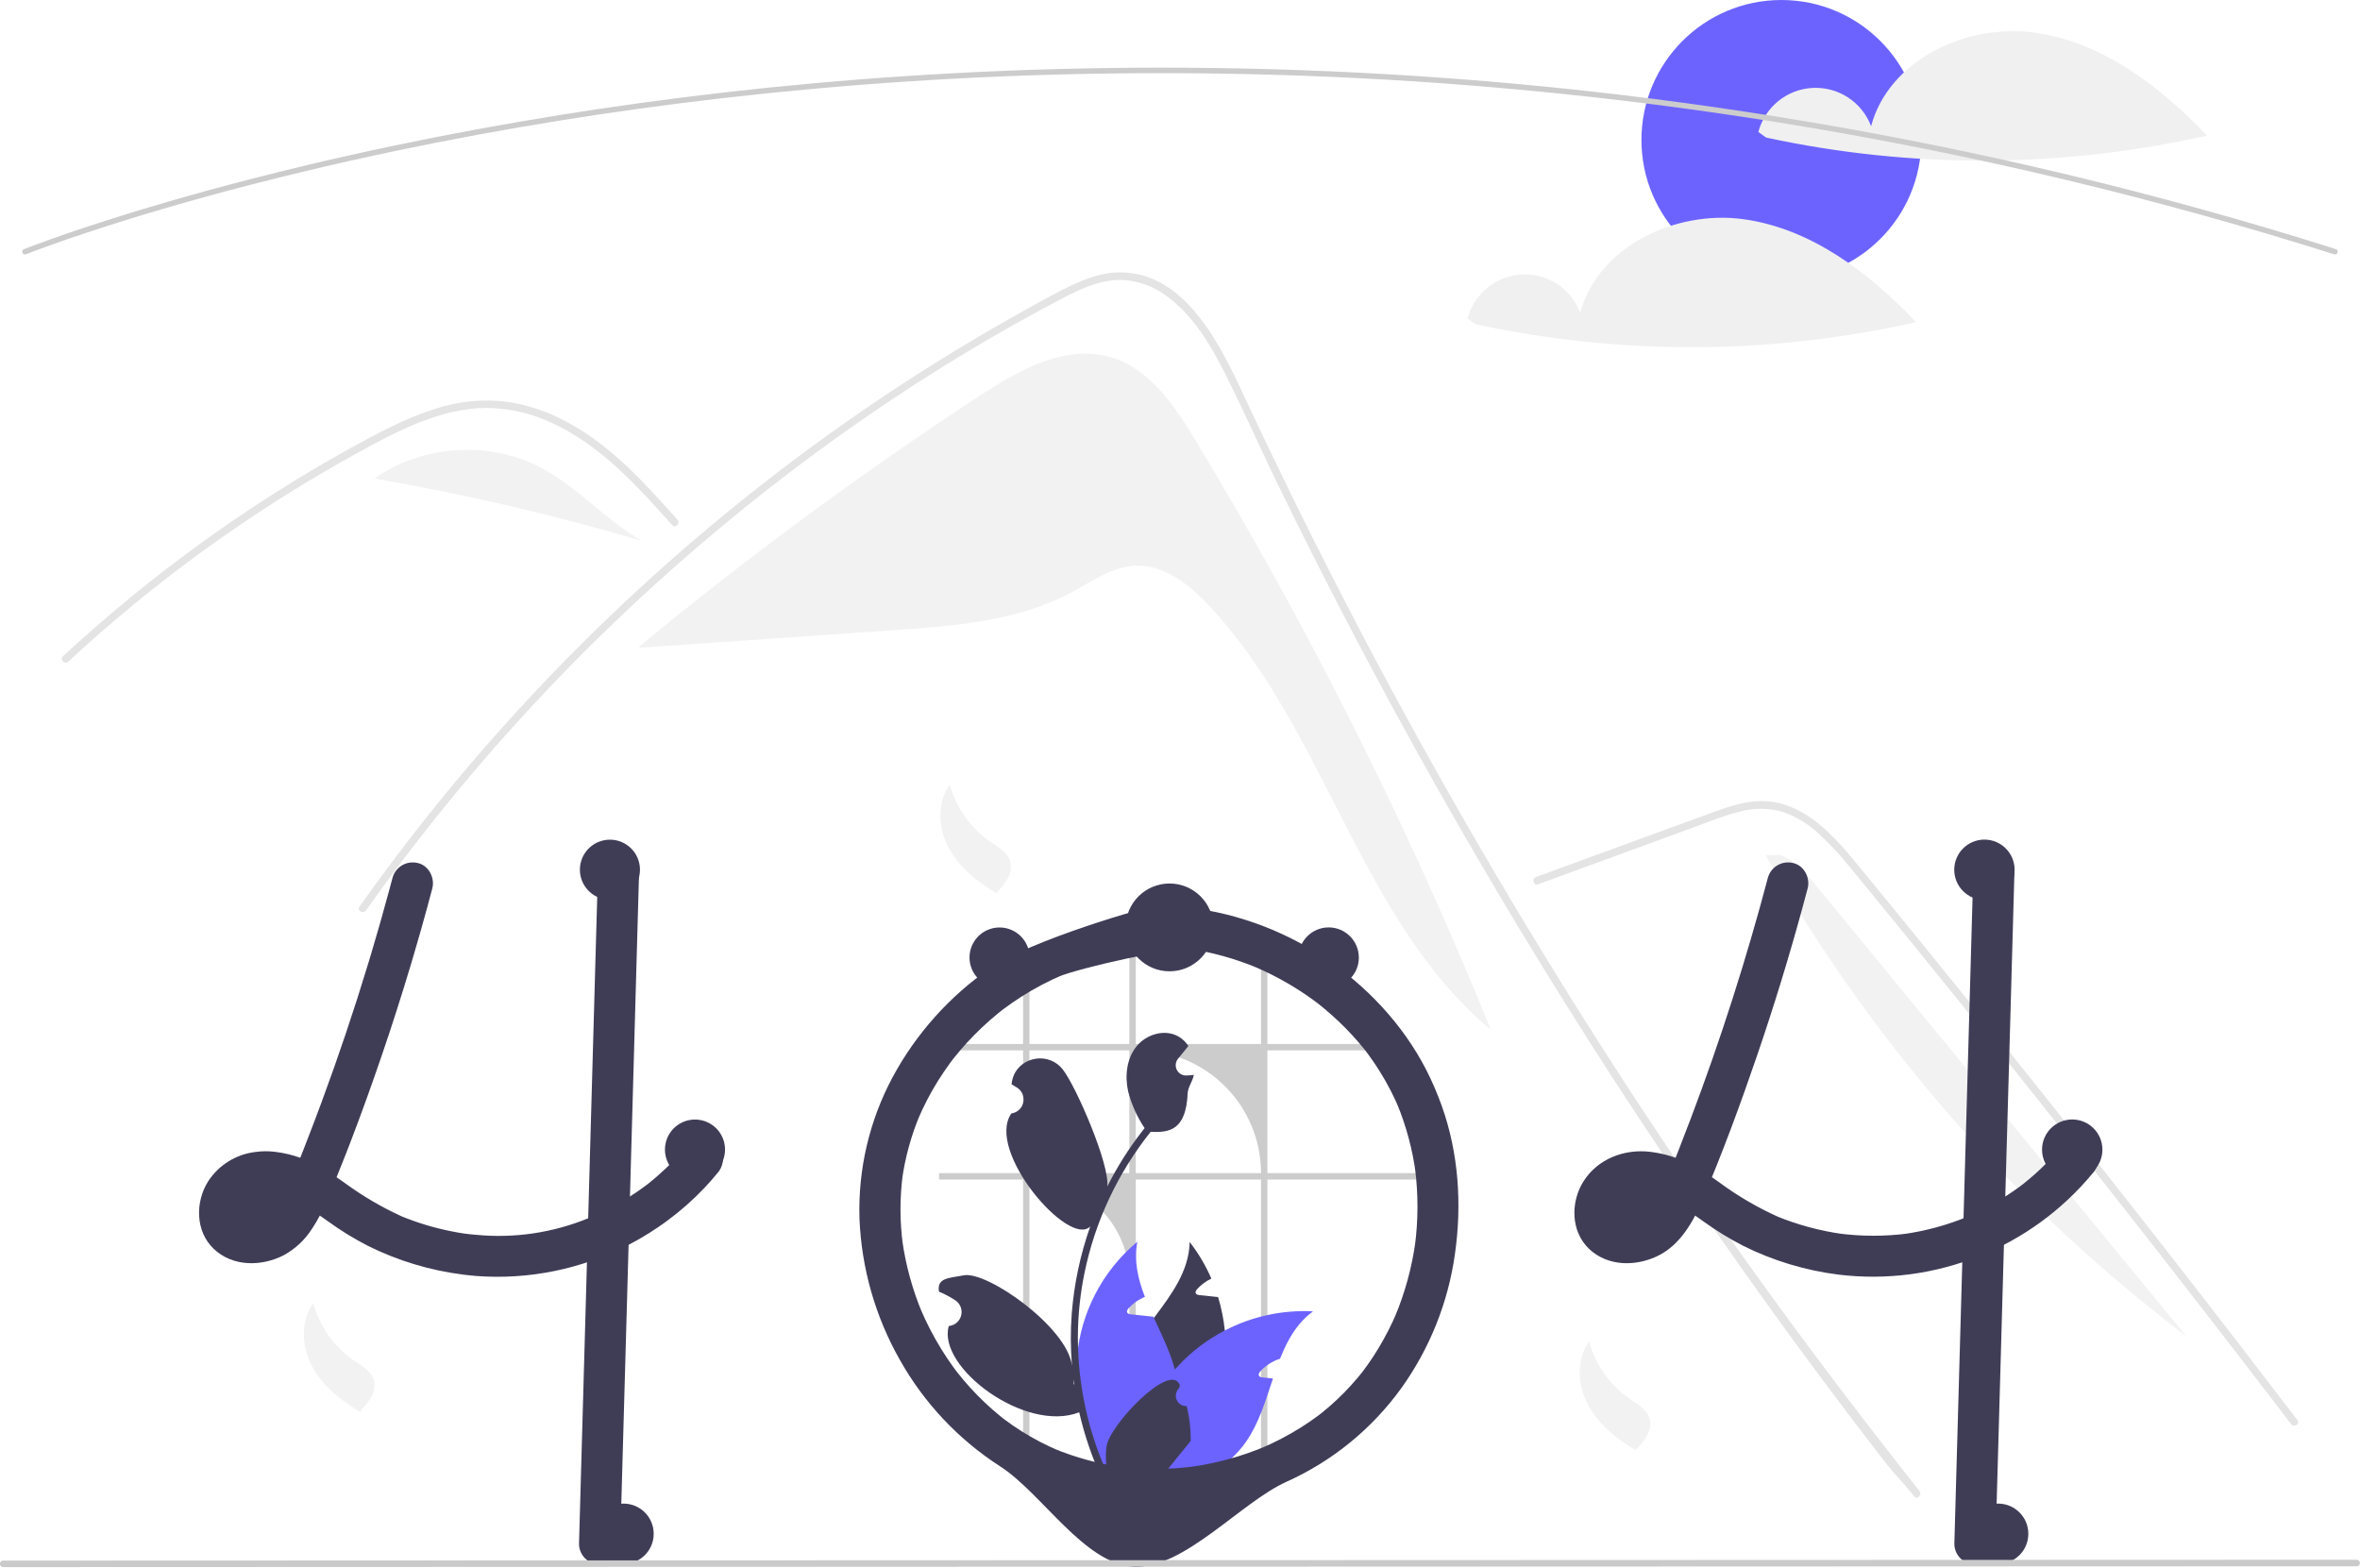
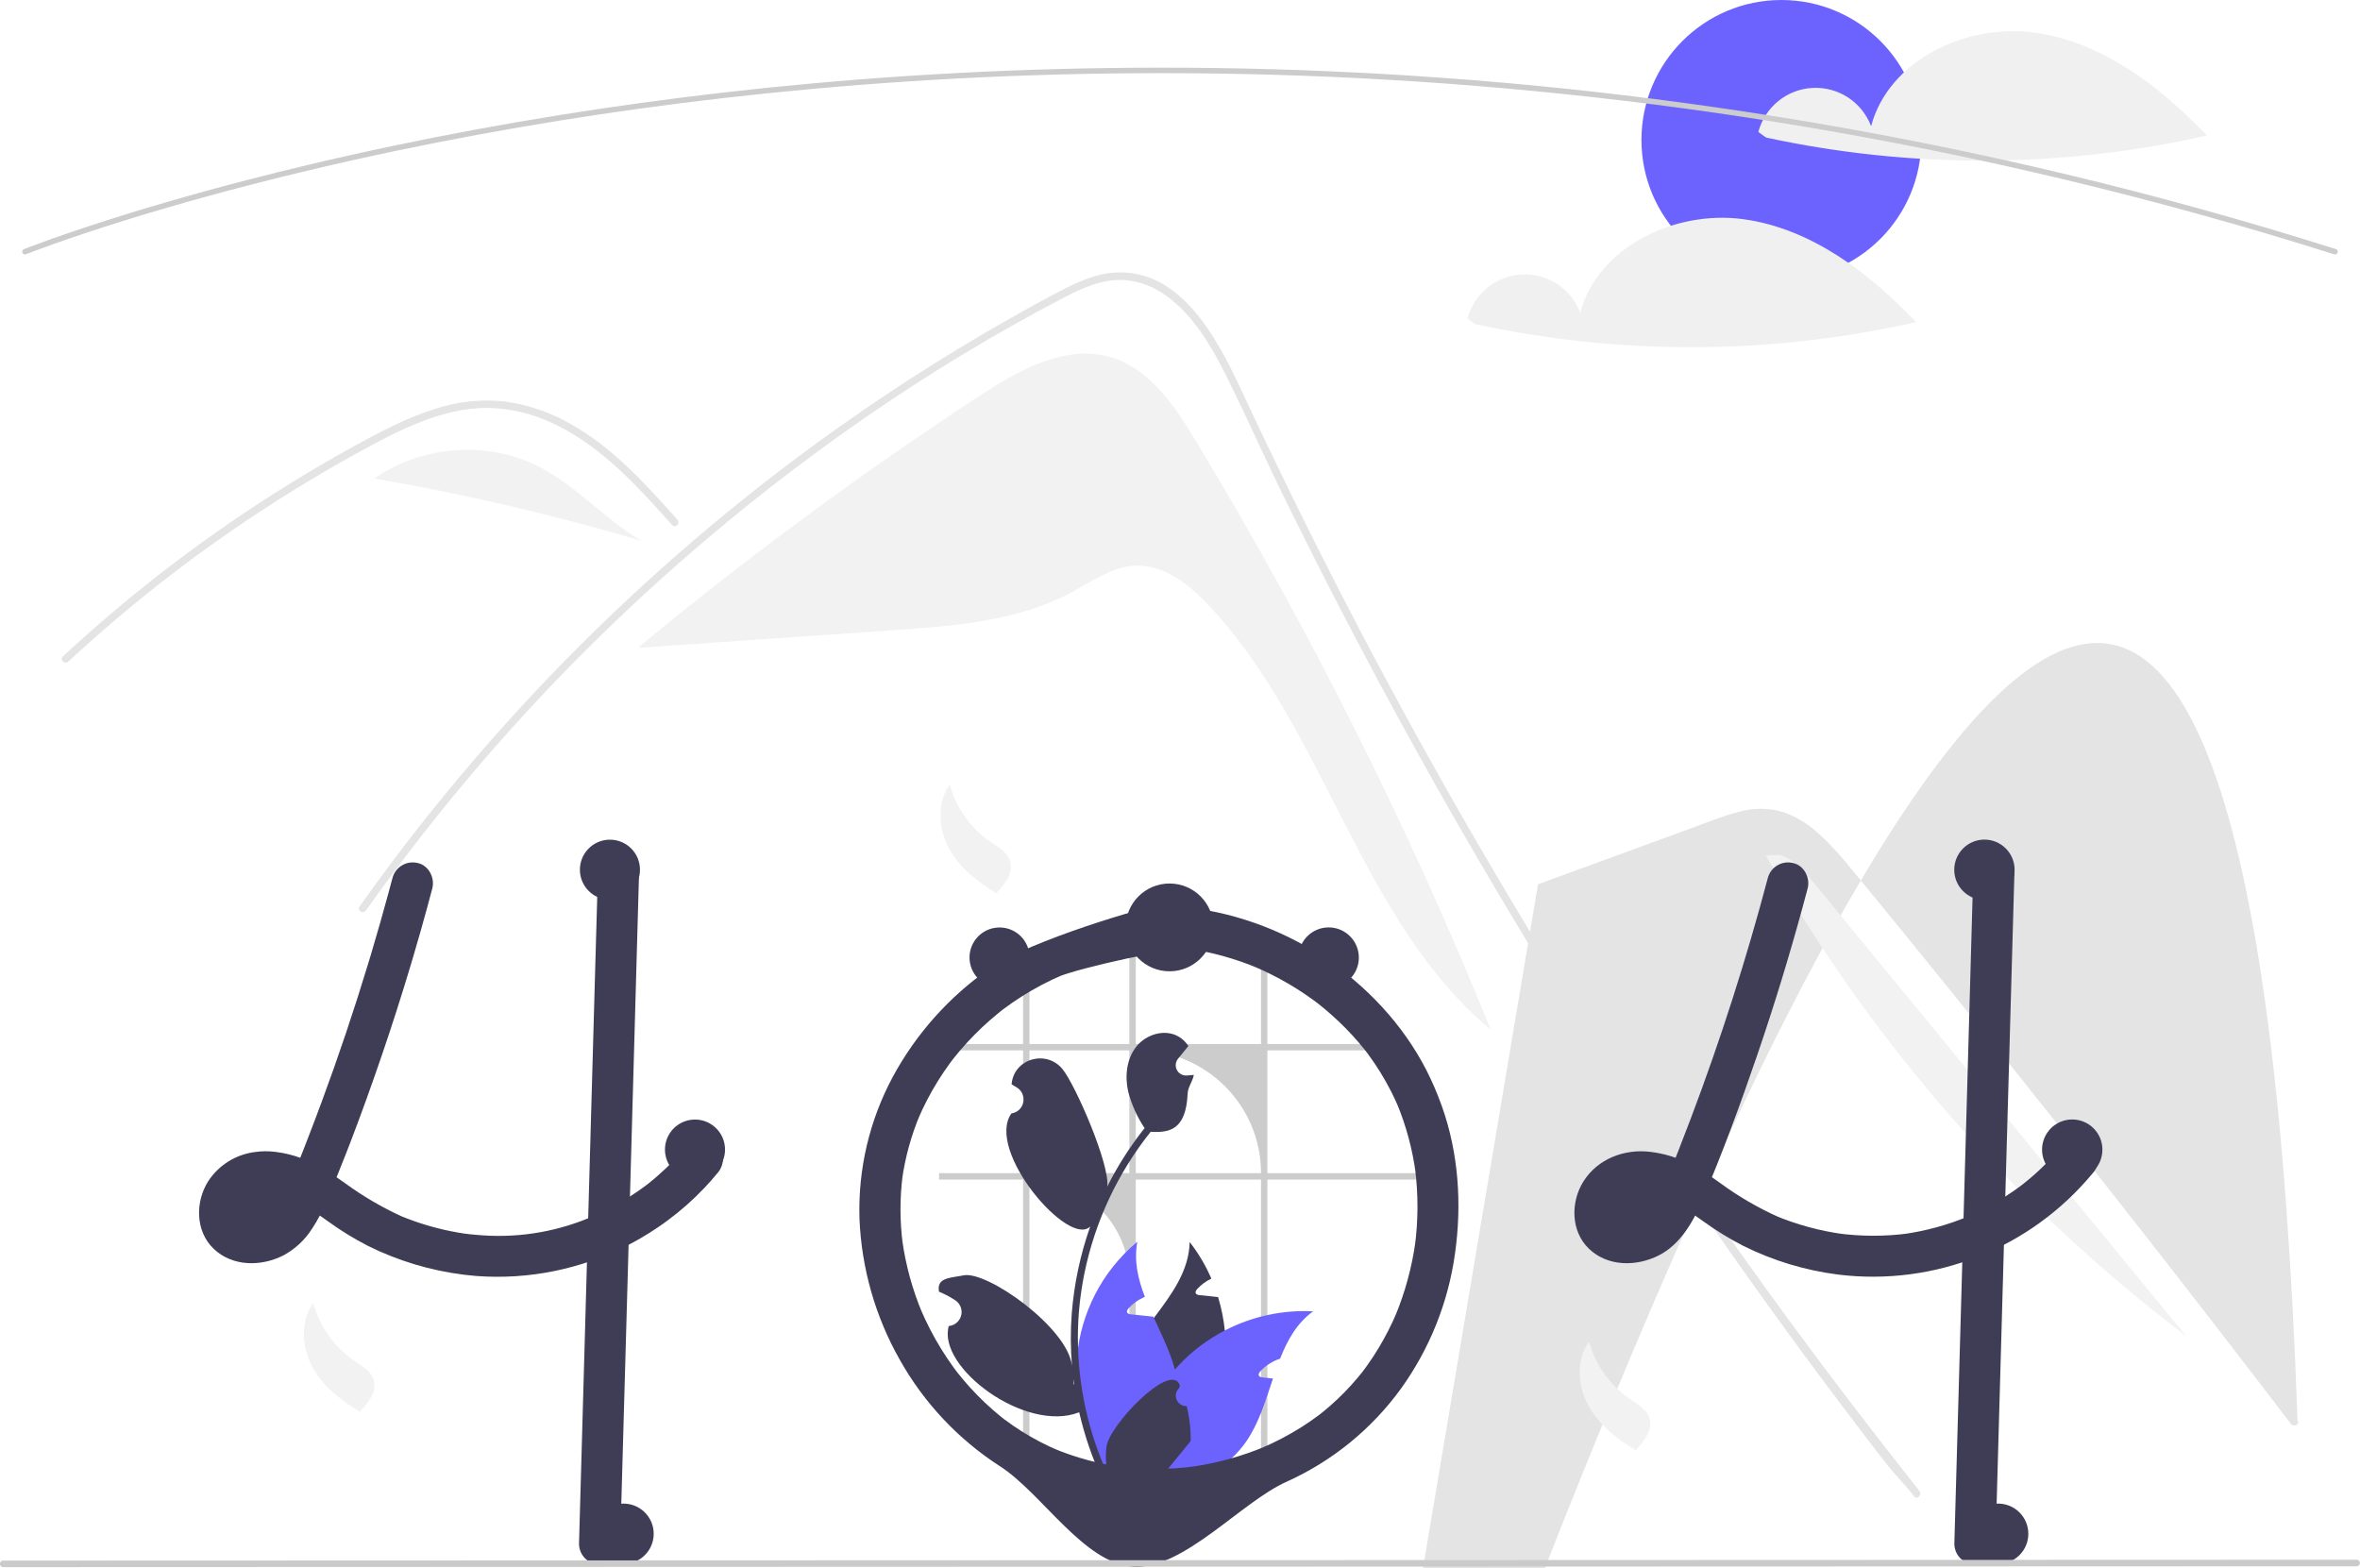
<svg xmlns="http://www.w3.org/2000/svg" data-name="Layer 1" width="860.131" height="571.148" viewBox="0 0 860.131 571.148">
  <path d="M605.67,324.953c-7.669-12.684-16.757-26.228-30.99-30.37-16.482-4.796-33.413,4.732-47.775,14.135a1392.157,1392.157,0,0,0-123.893,91.283l.043.492q46.226-3.188,92.451-6.376c22.265-1.535,45.296-3.283,64.972-13.816,7.467-3.997,14.745-9.336,23.206-9.708,10.512-.462,19.677,6.879,26.88,14.549,42.607,45.371,54.937,114.754,102.738,154.616A1516.995,1516.995,0,0,0,605.67,324.953Z" transform="translate(-169.9343 -164.426)" fill="#f2f2f2" />
  <path d="M867.571,709.781c-4.712-5.95-6.637-7.343-11.285-13.348q-56.764-73.416-106.708-151.792-33.924-53.23-64.483-108.504-14.549-26.278-28.3-52.969-10.67-20.695-20.865-41.638c-1.944-3.988-3.832-7.994-5.711-12.009-4.428-9.442-8.773-18.93-13.439-28.244-5.317-10.616-11.789-21.745-21.553-28.877a29.405,29.405,0,0,0-15.319-5.895c-7.948-.513-15.282,2.769-22.176,6.353-50.439,26.301-97.659,59.276-140.37,96.798A730.778,730.778,0,0,0,303.322,496.247c-1.008,1.439-3.392.064-2.374-1.384q6.009-8.498,12.257-16.813A734.817,734.817,0,0,1,500.805,303.064q18.248-11.826,37.183-22.542c6.362-3.603,12.752-7.16,19.251-10.497,6.371-3.273,13.137-6.215,20.416-6.325,24.77-.385,37.595,27.667,46.405,46.542q4.153,8.911,8.406,17.766,16.075,33.621,33.387,66.628,10.685,20.379,21.837,40.52,34.707,62.718,73.779,122.897c34.506,53.143,68.737,100.089,108.046,149.785C870.596,709.213,868.662,711.175,867.571,709.781Z" transform="translate(-169.9343 -164.426)" fill="#e4e4e4" />
  <path d="M414.916,355.804c-1.439-1.604-2.869-3.209-4.318-4.813-11.422-12.633-23.679-25.118-39.364-32.361a57.11,57.11,0,0,0-23.927-5.546c-8.562.028-16.932,2.273-24.843,5.418-3.74,1.494-7.398,3.19-11.001,4.996-4.116,2.072-8.159,4.281-12.183,6.509q-11.331,6.27-22.368,13.091-21.961,13.572-42.546,29.216-10.671,8.113-20.902,16.758-9.516,8.031-18.646,16.492c-1.302,1.201-3.245-.743-1.944-1.943,1.604-1.494,3.227-2.979,4.85-4.446q6.875-6.215,13.971-12.193,12.939-10.918,26.549-20.993,21.163-15.676,43.783-29.225,11.304-6.765,22.918-12.963c2.338-1.247,4.703-2.466,7.096-3.621a113.116,113.116,0,0,1,16.868-6.866,60.006,60.006,0,0,1,25.476-2.503,66.327,66.327,0,0,1,23.505,8.131c15.401,8.608,27.346,21.919,38.97,34.909C418.033,355.171,416.099,357.124,414.916,355.804Z" transform="translate(-169.9343 -164.426)" fill="#e4e4e4" />
-   <path d="M730.477,486.711l36.905-13.498,18.323-6.702c5.968-2.183,11.921-4.667,18.09-6.23a28.539,28.539,0,0,1,16.374.209,37.738,37.738,0,0,1,12.771,7.917,103.64,103.64,0,0,1,10.475,11.186c3.989,4.794,7.92,9.639,11.868,14.467q24.441,29.891,48.563,60.041,24.121,30.15,47.92,60.556,23.857,30.48,47.385,61.216,2.882,3.765,5.76,7.534c1.06,1.388,3.449.02,2.375-1.388Q983.582,650.974,959.549,620.184q-24.092-30.864-48.516-61.466-24.424-30.601-49.179-60.937-6.167-7.558-12.354-15.099c-3.48-4.241-6.92-8.527-10.736-12.474-7.005-7.245-15.758-13.648-26.234-13.822-6.16-.102-12.121,1.852-17.844,3.923-6.17,2.232-12.325,4.506-18.486,6.759l-37.163,13.592-9.291,3.398c-1.649.603-.937,3.262.731,2.652Z" transform="translate(-169.9343 -164.426)" fill="#e4e4e4" />
+   <path d="M730.477,486.711l36.905-13.498,18.323-6.702c5.968-2.183,11.921-4.667,18.09-6.23a28.539,28.539,0,0,1,16.374.209,37.738,37.738,0,0,1,12.771,7.917,103.64,103.64,0,0,1,10.475,11.186c3.989,4.794,7.92,9.639,11.868,14.467q24.441,29.891,48.563,60.041,24.121,30.15,47.92,60.556,23.857,30.48,47.385,61.216,2.882,3.765,5.76,7.534c1.06,1.388,3.449.02,2.375-1.388Q983.58.2,650.974,959.549,620.184q-24.092-30.864-48.516-61.466-24.424-30.601-49.179-60.937-6.167-7.558-12.354-15.099c-3.48-4.241-6.92-8.527-10.736-12.474-7.005-7.245-15.758-13.648-26.234-13.822-6.16-.102-12.121,1.852-17.844,3.923-6.17,2.232-12.325,4.506-18.486,6.759l-37.163,13.592-9.291,3.398c-1.649.603-.937,3.262.731,2.652Z" transform="translate(-169.9343 -164.426)" fill="#e4e4e4" />
  <path d="M366.377,334.526c-18.754-9.639-42.771-7.751-60.005,4.291a855.847,855.847,0,0,1,97.371,22.726C390.46,353.759,380.07,341.563,366.377,334.526Z" transform="translate(-169.9343 -164.426)" fill="#f2f2f2" />
  <path d="M306.188,338.784l-3.61,2.935c1.221-1.027,2.491-1.99,3.795-2.901C306.311,338.807,306.249,338.795,306.188,338.784Z" transform="translate(-169.9343 -164.426)" fill="#f2f2f2" />
  <path d="M831.549,486.846c-3.633-4.422-7.56-9.052-12.994-10.848l-5.073.2A575.436,575.436,0,0,0,966.749,651.418Q899.149,569.132,831.549,486.846Z" transform="translate(-169.9343 -164.426)" fill="#f2f2f2" />
  <path d="M516.084,450.367A37.481,37.481,0,0,0,531.015,471.325c2.82,1.92,6.157,3.762,7.122,7.035a8.379,8.379,0,0,1-.874,6.15,24.884,24.884,0,0,1-3.861,5.041l-.137.512c-6.998-4.147-13.656-9.393-17.522-16.551s-4.406-16.539.341-23.145" transform="translate(-169.9343 -164.426)" fill="#f2f2f2" />
  <path d="M749.084,653.367A37.481,37.481,0,0,0,764.015,674.325c2.82,1.92,6.157,3.762,7.122,7.035a8.379,8.379,0,0,1-.874,6.15,24.884,24.884,0,0,1-3.861,5.041l-.137.512c-6.998-4.147-13.656-9.393-17.522-16.551s-4.406-16.539.341-23.145" transform="translate(-169.9343 -164.426)" fill="#f2f2f2" />
  <path d="M284.084,639.367A37.481,37.481,0,0,0,299.015,660.325c2.82,1.92,6.157,3.762,7.122,7.035a8.379,8.379,0,0,1-.874,6.15,24.884,24.884,0,0,1-3.861,5.041l-.137.512c-6.998-4.147-13.656-9.393-17.522-16.551s-4.406-16.539.341-23.145" transform="translate(-169.9343 -164.426)" fill="#f2f2f2" />
  <circle cx="649.249" cy="51" r="51" fill="#6c63ff" />
  <path d="M911.219,176.296c-24.717-3.341-52.935,10.019-59.341,34.124a21.597,21.597,0,0,0-41.094,2.109l2.83,2.027a372.275,372.275,0,0,0,160.659-.726C957.079,195.76,935.935,179.637,911.219,176.296Z" transform="translate(-169.9343 -164.426)" fill="#f0f0f0" />
  <path d="M805.219,244.296c-24.717-3.341-52.935,10.019-59.341,34.124a21.597,21.597,0,0,0-41.094,2.109l2.83,2.027a372.275,372.275,0,0,0,160.659-.726C851.079,263.76,829.935,247.637,805.219,244.296Z" transform="translate(-169.9343 -164.426)" fill="#f0f0f0" />
  <path d="M1020.946,257.154a.982.982,0,0,1-.302-.047C756.237,173.489,523.199,184.424,374.264,208.321c-20.269,3.251-40.591,7.006-60.404,11.161-5.058,1.06-10.306,2.195-15.597,3.378-6.319,1.407-12.554,2.856-18.532,4.306q-3.873.917-7.595,1.849c-3.758.928-7.572,1.895-11.66,2.957-4.568,1.178-9.209,2.413-13.797,3.672a.442.442,0,0,1-.051.015l0.0.001c-5.183,1.415-10.338,2.871-15.323,4.325-2.698.779-5.304,1.548-7.799,2.307-.279.077-.526.151-.776.228l-.536.163c-.311.095-.617.188-.924.275l-.02.006 0.0.001-.812.252c-.968.293-1.912.579-2.841.864-24.545,7.566-38.038,12.949-38.171,13.002a1,1,0,1,1-.744-1.856c.134-.053,13.693-5.463,38.328-13.058.932-.286,1.879-.572,2.85-.866l.754-.234c.026-.01.052-.018.078-.025.305-.087.61-.18.919-.273l.537-.163c.268-.081.531-.161.801-.235,2.479-.754,5.093-1.524,7.798-2.307,4.987-1.455,10.147-2.911,15.334-4.328.016-.006.033-.01.049-.015v-.001c4.604-1.263,9.263-2.503,13.845-3.685,4.094-1.063,7.915-2.032,11.68-2.962q3.738-.93,7.609-1.853c5.985-1.451,12.233-2.902,18.563-4.312,5.299-1.184,10.556-2.322,15.622-3.383,19.843-4.162,40.198-7.923,60.497-11.179C523.096,182.415,756.467,171.463,1021.246,255.201a1.0 1,0,0,1-.301,1.953Z" transform="translate(-169.9343 -164.426)" fill="#ccc" />
  <path d="M432.923,584.266a6.729,6.729,0,0,0-1.7-2.67,6.43,6.43,0,0,0-.92-.71c-2.61-1.74-6.51-2.13-8.99,0a5.81,5.81,0,0,0-.69.71q-1.11,1.365-2.28,2.67c-1.28,1.46-2.59,2.87-3.96,4.24-.39.38-.78.77-1.18,1.15-.23.23-.46.45-.69.67-.88.84-1.78,1.65-2.69,2.45-.48.43-.96.85-1.45,1.26-.73.61-1.46,1.22-2.2,1.81-.07.05-.14.1-.21.16-.02.01-.03.03-.05.04-.01,0-.02,0-.03.02a.179.179,0,0,0-.07.05c-.22.15-.37.25-.48.34.04-.02.08-.05.12-.07-.18.14-.37.28-.55.42-1.75,1.29-3.54,2.53-5.37,3.69a99.21,99.21,0,0,1-14.22,7.55c-.33.13-.67.27-1.01.4a85.97,85.97,0,0,1-40.85,6.02q-2.13-.165-4.26-.45c-1.64-.24-3.27-.53-4.89-.86a97.932,97.932,0,0,1-18.02-5.44,118.652,118.652,0,0,1-20.66-12.12c-1-.71-2.01-1.42-3.02-2.11,1.15-2.82,2.28-5.64,3.38-8.48.55-1.37,1.08-2.74,1.6-4.12,4.09-10.63,7.93-21.36,11.61-32.13q5.58-16.365,10.53-32.92.51-1.68.99-3.36,2.595-8.745,4.98-17.53c.15-.57.31-1.13.45-1.7q.69-2.52,1.35-5.04c1-3.79-1.26-8.32-5.24-9.23a7.634,7.634,0,0,0-9.22,5.24c-.43,1.62-.86,3.23-1.3,4.85q-3.165,11.745-6.66,23.41-.51,1.68-1.02,3.36-7.71,25.41-16.93,50.31-1.11,3.015-2.25,6.01c-.37.98-.74,1.96-1.12,2.94-.73,1.93-1.48,3.86-2.23,5.79-.43,1.13-.87,2.26-1.31,3.38-.29.71-.57,1.42-.85,2.12a41.809,41.809,0,0,0-8.81-2.12l-.48-.06a27.397,27.397,0,0,0-7.01.06,23.914,23.914,0,0,0-17.24,10.66c-4.77,7.51-4.71,18.25,1.98,24.63,6.89,6.57,17.32,6.52,25.43,2.41a28.351,28.351,0,0,0,10.52-9.86,50.569,50.569,0,0,0,2.74-4.65c.21.14.42.28.63.43.8.56,1.6,1.13,2.39,1.69a111.738,111.738,0,0,0,14.51,8.91,108.359,108.359,0,0,0,34.62,10.47c.27.03.53.07.8.1,1.33.17,2.67.3,4.01.41a103.782,103.782,0,0,0,55.58-11.36q2.175-1.125,4.31-2.36,3.315-1.92,6.48-4.08c1.15-.78,2.27-1.57,3.38-2.4a101.042,101.042,0,0,0,13.51-11.95q2.355-2.475,4.51-5.11a8.061,8.061,0,0,0,2.2-5.3A7.564,7.564,0,0,0,432.923,584.266Zm-165.59,23.82c.21-.15.42-.31.62-.47C267.893,607.766,267.603,607.936,267.333,608.086Zm3.21-3.23c-.23.26-.44.52-.67.78a23.366,23.366,0,0,1-2.25,2.2c-.11.1-.23.2-.35.29a.01.01,0,0,0-.01.01,3.804,3.804,0,0,0-.42.22q-.645.39-1.32.72a17.005,17.005,0,0,1-2.71.75,16.799,16.799,0,0,1-2.13.02h-.02a14.823,14.823,0,0,1-1.45-.4c-.24-.12-.47-.26-.7-.4-.09-.08-.17-.16-.22-.21a2.44,2.44,0,0,1-.27-.29.01.01,0,0,0-.01-.01c-.11-.2-.23-.4-.34-.6a.031.031,0,0,1-.01-.02c-.08-.25-.15-.51-.21-.77a12.511,12.511,0,0,1,.01-1.37,13.467,13.467,0,0,1,.54-1.88,11.068,11.068,0,0,1,.69-1.26c.02-.04.12-.2.23-.38.01-.01.01-.01.01-.02.15-.17.3-.35.46-.51.27-.3.56-.56.85-.83a18.022,18.022,0,0,1,1.75-1.01,19.481,19.481,0,0,1,2.93-.79,24.989,24.989,0,0,1,4.41.04,30.301,30.301,0,0,1,4.1,1.01,36.945,36.945,0,0,1-2.77,4.54C270.623,604.746,270.583,604.806,270.543,604.856Zm-11.12-3.29a2.18,2.18,0,0,1-.31.39A1.409,1.409,0,0,1,259.423,601.566Z" transform="translate(-169.9343 -164.426)" fill="#3f3d56" />
  <path d="M402.863,482.136q-.135,4.71-.27,9.42-.285,10.455-.59,20.92-.315,11.775-.66,23.54-.165,6.075-.34,12.15-.465,16.365-.92,32.72c-.03,1.13-.07,2.25-.1,3.38q-.225,8.115-.45,16.23-.255,8.805-.5,17.61-.18,6.6-.37,13.21-1.35,47.895-2.7,95.79a7.648,7.648,0,0,1-7.5,7.5,7.561,7.561,0,0,1-7.5-7.5q.75-26.94,1.52-53.88.675-24.36,1.37-48.72.225-8.025.45-16.06.345-12.09.68-24.18c.03-1.13.07-2.25.1-3.38.02-.99.05-1.97.08-2.96q.66-23.475,1.32-46.96.27-9.24.52-18.49.3-10.545.6-21.08c.09-3.09.17-6.17.26-9.26a7.648,7.648,0,0,1,7.5-7.5A7.561,7.561,0,0,1,402.863,482.136Z" transform="translate(-169.9343 -164.426)" fill="#3f3d56" />
  <path d="M814.291,484.217a893.238,893.238,0,0,1-28.161,87.941c-3.007,7.946-6.083,15.877-9.371,23.712l.756-1.792a54.583,54.583,0,0,1-5.59,10.612q-.229.321-.467.636,1.166-1.49.443-.589c-.254.301-.505.602-.768.895a23.664,23.664,0,0,1-2.249,2.203q-.301.258-.612.504l.938-.729c-.109.257-.873.597-1.111.743a18.254,18.254,0,0,1-2.405,1.219l1.792-.756a19.086,19.086,0,0,1-4.231,1.161l1.994-.268a17.021,17.021,0,0,1-4.298.046l1.994.268a14.002,14.002,0,0,1-3.405-.917l1.792.756a12.012,12.012,0,0,1-1.679-.896c-.271-.177-1.105-.809-.015.025,1.133.866.146.074-.088-.156-.194-.192-.37-.4-.56-.595-.882-.905.996,1.557.397.499a18.182,18.182,0,0,1-.878-1.637l.756,1.792a11.925,11.925,0,0,1-.728-2.651l.268,1.994a13.651,13.651,0,0,1-.003-3.405l-.268,1.994a15.964,15.964,0,0,1,.995-3.68l-.756,1.792a16.729,16.729,0,0,1,1.178-2.298,6.729,6.729,0,0,1,.729-1.071c.049.016-1.269,1.513-.569.757.183-.198.354-.406.539-.602.296-.314.614-.601.926-.898,1.045-.994-1.462.966-.257.179a19.049,19.049,0,0,1,2.749-1.499l-1.792.756a20.311,20.311,0,0,1,4.995-1.34l-1.994.268a25.628,25.628,0,0,1,6.461.076l-1.994-.268a33.211,33.211,0,0,1,7.892,2.22l-1.792-.756c5.39,2.314,10.163,5.749,14.928,9.118a111.95,111.95,0,0,0,14.506,8.906,108.388,108.388,0,0,0,34.622,10.474,103.933,103.933,0,0,0,92.586-36.752,8.078,8.078,0,0,0,2.197-5.303,7.632,7.632,0,0,0-2.197-5.303c-2.752-2.526-7.949-3.239-10.607,0a95.636,95.636,0,0,1-8.107,8.727q-2.017,1.914-4.142,3.71-1.214,1.026-2.461,2.011c-.393.311-1.619,1.138.263-.197-.431.306-.845.64-1.271.955a99.269,99.269,0,0,1-20.332,11.565l1.792-.756a96.836,96.836,0,0,1-24.171,6.622l1.994-.268a97.643,97.643,0,0,1-25.754-.038l1.994.268a99.8,99.8,0,0,1-24.857-6.77l1.792.756a116.025,116.025,0,0,1-21.736-12.591,86.877,86.877,0,0,0-11.113-6.994,42.824,42.824,0,0,0-14.438-4.389c-9.439-1.111-19.057,2.566-24.246,10.72-4.776,7.505-4.714,18.244,1.974,24.625,6.888,6.572,17.318,6.517,25.436,2.406,7.817-3.959,12.513-12.185,15.815-19.942,7.431-17.455,14.01-35.314,20.14-53.263q9.097-26.637,16.499-53.813.917-3.366,1.807-6.739c1.001-3.789-1.261-8.32-5.238-9.226a7.633,7.633,0,0,0-9.226,5.238Z" transform="translate(-169.9343 -164.426)" fill="#3f3d56" />
  <path d="M889.124,482.136l-2.7,95.793-2.685,95.294-1.518,53.884a7.565,7.565,0,0,0,7.5,7.5,7.649,7.649,0,0,0,7.5-7.5l2.7-95.793,2.685-95.294,1.518-53.884a7.565,7.565,0,0,0-7.5-7.5,7.649,7.649,0,0,0-7.5,7.5Z" transform="translate(-169.9343 -164.426)" fill="#3f3d56" />
  <path d="M629.526,700.361h2.329V594.319h54.329v-2.323H631.855V547.252H673.81q-.923-1.173-1.899-2.317H631.855V515.382c-.77-.328-1.547-.645-2.329-.944V544.935h-45.652V507.07c-.782.036-1.553.09-2.329.155v37.71h-36.42V516.684c-.782.346-1.553.711-2.317,1.093V544.935h-30.616v2.317h30.616v44.744h-30.616v2.323h30.616V700.361h2.317V594.319a36.413,36.413,0,0,1,36.42,36.42v69.622h2.329V594.319h45.652Zm-84.401-108.365V547.252h36.42v44.744Zm38.749,0V547.252h.914a44.741,44.741,0,0,1,44.738,44.744Z" transform="translate(-169.9343 -164.426)" opacity="0.2" />
  <path d="M615.303,668.566a63.059,63.059,0,0,1-20.05,33.7c-.74.64-1.48,1.26-2.25,1.87q-2.805.255-5.57.52c-1.53.14-3.04.29-4.54.43l-.27.03-.19-1.64-.76-6.64a37.623,37.623,0,0,1-3.3-32.44c2.64-7.12,7.42-13.41,12.12-19.65,6.49-8.62,12.8-17.14,13.03-27.65a60.544,60.544,0,0,1,7.9,13.33,16.432,16.432,0,0,0-5.12,3.77c-.41.45-.82,1.08-.54,1.62.24.46.84.57,1.36.63,1.25.13,2.51.26,3.76.39,1,.11,2,.21,3,.32a63.99,63.99,0,0,1,2.45,12.18A61.189,61.189,0,0,1,615.303,668.566Z" transform="translate(-169.9343 -164.426)" fill="#3f3d56" />
  <path d="M648.503,642.356c-5.9,4.29-9.35,10.46-12.03,17.26a16.628,16.628,0,0,0-7.17,4.58c-.41.45-.82,1.08-.54,1.62.24.46.84.57,1.36.63,1.25.13,2.51.26,3.76.39-2.68,8.04-5.14,16.36-9.88,23.15a36.989,36.989,0,0,1-12.03,10.91,38.492,38.492,0,0,1-4.02,1.99q-7.62.585-14.95,1.25-2.805.255-5.57.52c-1.53.14-3.04.29-4.54.43q-.015-.825,0-1.65a63.304,63.304,0,0,1,15.25-39.86c.45-.52.91-1.03,1.38-1.54a61.792,61.792,0,0,1,16.81-12.7A62.654,62.654,0,0,1,648.503,642.356Z" transform="translate(-169.9343 -164.426)" fill="#6c63ff" />
  <path d="M589.163,699.526l-1.15,3.4-.58,1.73c-1.53.14-3.04.29-4.54.43l-.27.03c-1.66.17-3.31.34-4.96.51-.43-.5-.86-1.01-1.28-1.53a62.03,62.03,0,0,1,8.07-87.11c-1.32,6.91.22,13.53,2.75,20.1-.27.11-.53.22-.78.34a16.432,16.432,0,0,0-5.12,3.77c-.41.45-.82,1.08-.54,1.62.24.46.84.57,1.36.63,1.25.13,2.51.26,3.76.39,1,.11,2,.21,3,.32q.705.075,1.41.15c.07.15.13.29.2.44,2.85,6.18,5.92,12.39,7.65,18.83a43.666,43.666,0,0,1,1.02,4.91A37.604,37.604,0,0,1,589.163,699.526Z" transform="translate(-169.9343 -164.426)" fill="#6c63ff" />
  <path d="M689.821,554.487c-8.609-16.792-21.946-30.921-37.632-41.304a114.237,114.237,0,0,0-52.563-18.38q-3.69-.335-7.399-.393c-2.921-.044-46.866,12.632-61.587,22.982a114.295,114.295,0,0,0-35.333,39.527,102.5,102.5,0,0,0-12.126,51.633,113.564,113.564,0,0,0,14.703,51.476,110.475,110.475,0,0,0,36.444,38.746C549.667,708.561,565.074,734.51,583.183,735.426c18.246.923,39.054-23.555,55.695-30.987a104.425,104.425,0,0,0,41.726-34.005,110.25,110.25,0,0,0,19.599-48.948c2.574-18.083,1.374-36.733-4.801-54.016a111.86,111.86,0,0,0-5.58-12.983c-1.78-3.505-6.996-4.796-10.261-2.691a7.68,7.68,0,0,0-2.691,10.261q1.568,3.088,2.915,6.278l-.756-1.792a101.151,101.151,0,0,1,6.876,25.538l-.268-1.994a109.229,109.229,0,0,1-.066,28.683l.268-1.994a109.734,109.734,0,0,1-7.555,27.674l.756-1.792a104.212,104.212,0,0,1-6.672,13.098q-1.923,3.186-4.081,6.222c-.632.888-1.283,1.761-1.939,2.631-.856,1.136,1.167-1.483.282-.369-.151.19-.3.38-.452.569q-.681.852-1.382,1.688a93.613,93.613,0,0,1-10.176,10.384q-1.366,1.192-2.778,2.331c-.469.378-.932.773-1.421,1.125.019-.013,1.58-1.199.656-.511-.29.216-.579.436-.87.652q-2.91,2.156-5.974,4.092a103.485,103.485,0,0,1-14.756,7.713l1.792-.756a109.215,109.215,0,0,1-27.597,7.552l1.994-.268a108.154,108.154,0,0,1-28.589.051l1.994.268a99.835,99.835,0,0,1-25.095-6.784l1.792.756a93.643,93.643,0,0,1-13.416-6.991q-3.174-2-6.184-4.247c-.286-.214-.57-.43-.855-.645-.915-.691.658.51.67.518a19.169,19.169,0,0,1-1.535-1.225q-1.454-1.184-2.861-2.422a101.989,101.989,0,0,1-10.493-10.709q-1.213-1.434-2.374-2.911c-.335-.426-.947-1.29.404.529-.178-.239-.362-.474-.542-.712q-.647-.858-1.276-1.728-2.203-3.048-4.188-6.246a109.29,109.29,0,0,1-7.805-15.108l.756,1.792a106.588,106.588,0,0,1-7.34-26.837l.268,1.994a97.866,97.866,0,0,1-.048-25.636l-.268,1.994A94.673,94.673,0,0,1,505.276,570.55l-.756,1.792a101.557,101.557,0,0,1,7.195-13.856q2.066-3.323,4.378-6.485.525-.718,1.062-1.428c.324-.428,1.215-1.493-.305.388.149-.184.293-.374.439-.56q1.269-1.608,2.6-3.165A107.402,107.402,0,0,1,530.772,536.215q1.474-1.292,2.995-2.529.691-.562,1.391-1.113c.187-.147.376-.291.562-.439-1.997,1.59-.555.433-.102.093q3.134-2.348,6.435-4.461a103.644,103.644,0,0,1,15.387-8.108l-1.792.756c7.76-3.258,42.141-10.949,48.394-10.11l-1.994-.268A106.225,106.225,0,0,1,628.768,517.419l-1.792-.756a110.313,110.313,0,0,1,12.6,6.329q3.043,1.784,5.967,3.763,1.384.937,2.738,1.915.677.489,1.346.989c.248.185.494.373.741.558,1.039.779-1.431-1.128-.342-.267a110.843,110.843,0,0,1,10.368,9.253q2.401,2.445,4.637,5.045,1.147,1.334,2.246,2.708c.364.455,1.605,2.101.084.085.372.493.747.982,1.114,1.479a97.977,97.977,0,0,1,8.392,13.538c1.793,3.498,6.987,4.802,10.261,2.691A7.677,7.677,0,0,0,689.821,554.487Z" transform="translate(-169.9343 -164.426)" fill="#3f3d56" />
  <path d="M602.431,676.882a3.78,3.78,0,0,1-2.739-6.551c.095-.379.164-.651.259-1.03q-.051-.124-.103-.247c-3.48-8.298-25.685,14.833-26.645,22.632a30.029,30.029,0,0,0,.527,10.328A120.392,120.392,0,0,1,562.778,652.01a116.202,116.202,0,0,1,.721-12.963q.597-5.293,1.657-10.511a121.787,121.787,0,0,1,24.151-51.616c6.874.384,12.898-.663,13.48-13.985.103-2.37,1.861-4.422,2.248-6.756-.656.086-1.323.14-1.979.183-.204.011-.42.021-.624.032l-.077.003a3.745,3.745,0,0,1-3.076-6.101q.425-.523.851-1.046c.43-.538.871-1.065,1.302-1.603a1.865,1.865,0,0,0,.14-.161c.495-.613.99-1.216,1.485-1.829a10.829,10.829,0,0,0-3.55-3.432c-4.959-2.905-11.801-.893-15.384,3.593-3.593,4.486-4.271,10.779-3.023,16.384a43.398,43.398,0,0,0,6.003,13.383c-.269.344-.549.678-.818,1.022a122.574,122.574,0,0,0-12.794,20.268c1.016-7.939-11.412-36.608-16.218-42.681-5.773-7.294-17.611-4.111-18.628,5.136q-.015.134-.029.268,1.071.604,2.096,1.282a5.127,5.127,0,0,1-2.067,9.33l-.105.016c-9.556,13.644,21.077,49.155,28.745,41.181a125.11,125.11,0,0,0-6.734,31.693,118.664,118.664,0,0,0,.086,19.16l-.032-.226C558.902,648.154,529.674,627.514,521.139,629.233c-4.917.99-9.76.765-9.013,5.725q.018.119.036.237a34.442,34.442,0,0,1,3.862,1.861q1.071.604,2.096,1.282a5.127,5.127,0,0,1-2.067,9.33l-.105.016c-.075.011-.14.022-.215.032-4.35,14.966,27.907,39.12,47.518,31.435h.011a125.075,125.075,0,0,0,8.402,24.528H601.679c.108-.334.204-.678.301-1.011a34.102,34.102,0,0,1-8.305-.495c2.227-2.733,4.454-5.487,6.681-8.219a1.861,1.861,0,0,0,.14-.161c1.13-1.398,2.27-2.786,3.399-4.185l.001-.002a49.952,49.952,0,0,0-1.464-12.725Zm-34.371-67.613.016-.021-.016.043Zm-6.648,59.932-.258-.581c.011-.42.011-.839,0-1.269,0-.118-.021-.237-.021-.355.097.742.183,1.485.29,2.227Z" transform="translate(-169.9343 -164.426)" fill="#3f3d56" />
  <circle cx="95.249" cy="439" r="11" fill="#3f3d56" />
  <circle cx="227.249" cy="559" r="11" fill="#3f3d56" />
  <circle cx="728.249" cy="559" r="11" fill="#3f3d56" />
  <circle cx="755.249" cy="419" r="11" fill="#3f3d56" />
  <circle cx="723.249" cy="317" r="11" fill="#3f3d56" />
  <path d="M434.183,583.426a10.949,10.949,0,1,1-.21-2.16A10.992,10.992,0,0,1,434.183,583.426Z" transform="translate(-169.9343 -164.426)" fill="#3f3d56" />
  <circle cx="484.249" cy="349" r="11" fill="#3f3d56" />
  <path d="M545.183,513.426a10.949,10.949,0,1,1-.21-2.16A10.992,10.992,0,0,1,545.183,513.426Z" transform="translate(-169.9343 -164.426)" fill="#3f3d56" />
  <path d="M403.183,481.426a10.949,10.949,0,1,1-.21-2.16A10.992,10.992,0,0,1,403.183,481.426Z" transform="translate(-169.9343 -164.426)" fill="#3f3d56" />
  <circle cx="599.249" cy="443" r="11" fill="#3f3d56" />
  <circle cx="426.249" cy="338" r="16" fill="#3f3d56" />
  <path d="M1028.875,735.267l-857.75.307a1.191,1.191,0,1,1,0-2.381l857.75-.307a1.191,1.191,0,0,1,0,2.381Z" transform="translate(-169.9343 -164.426)" fill="#cacaca" />
</svg>
